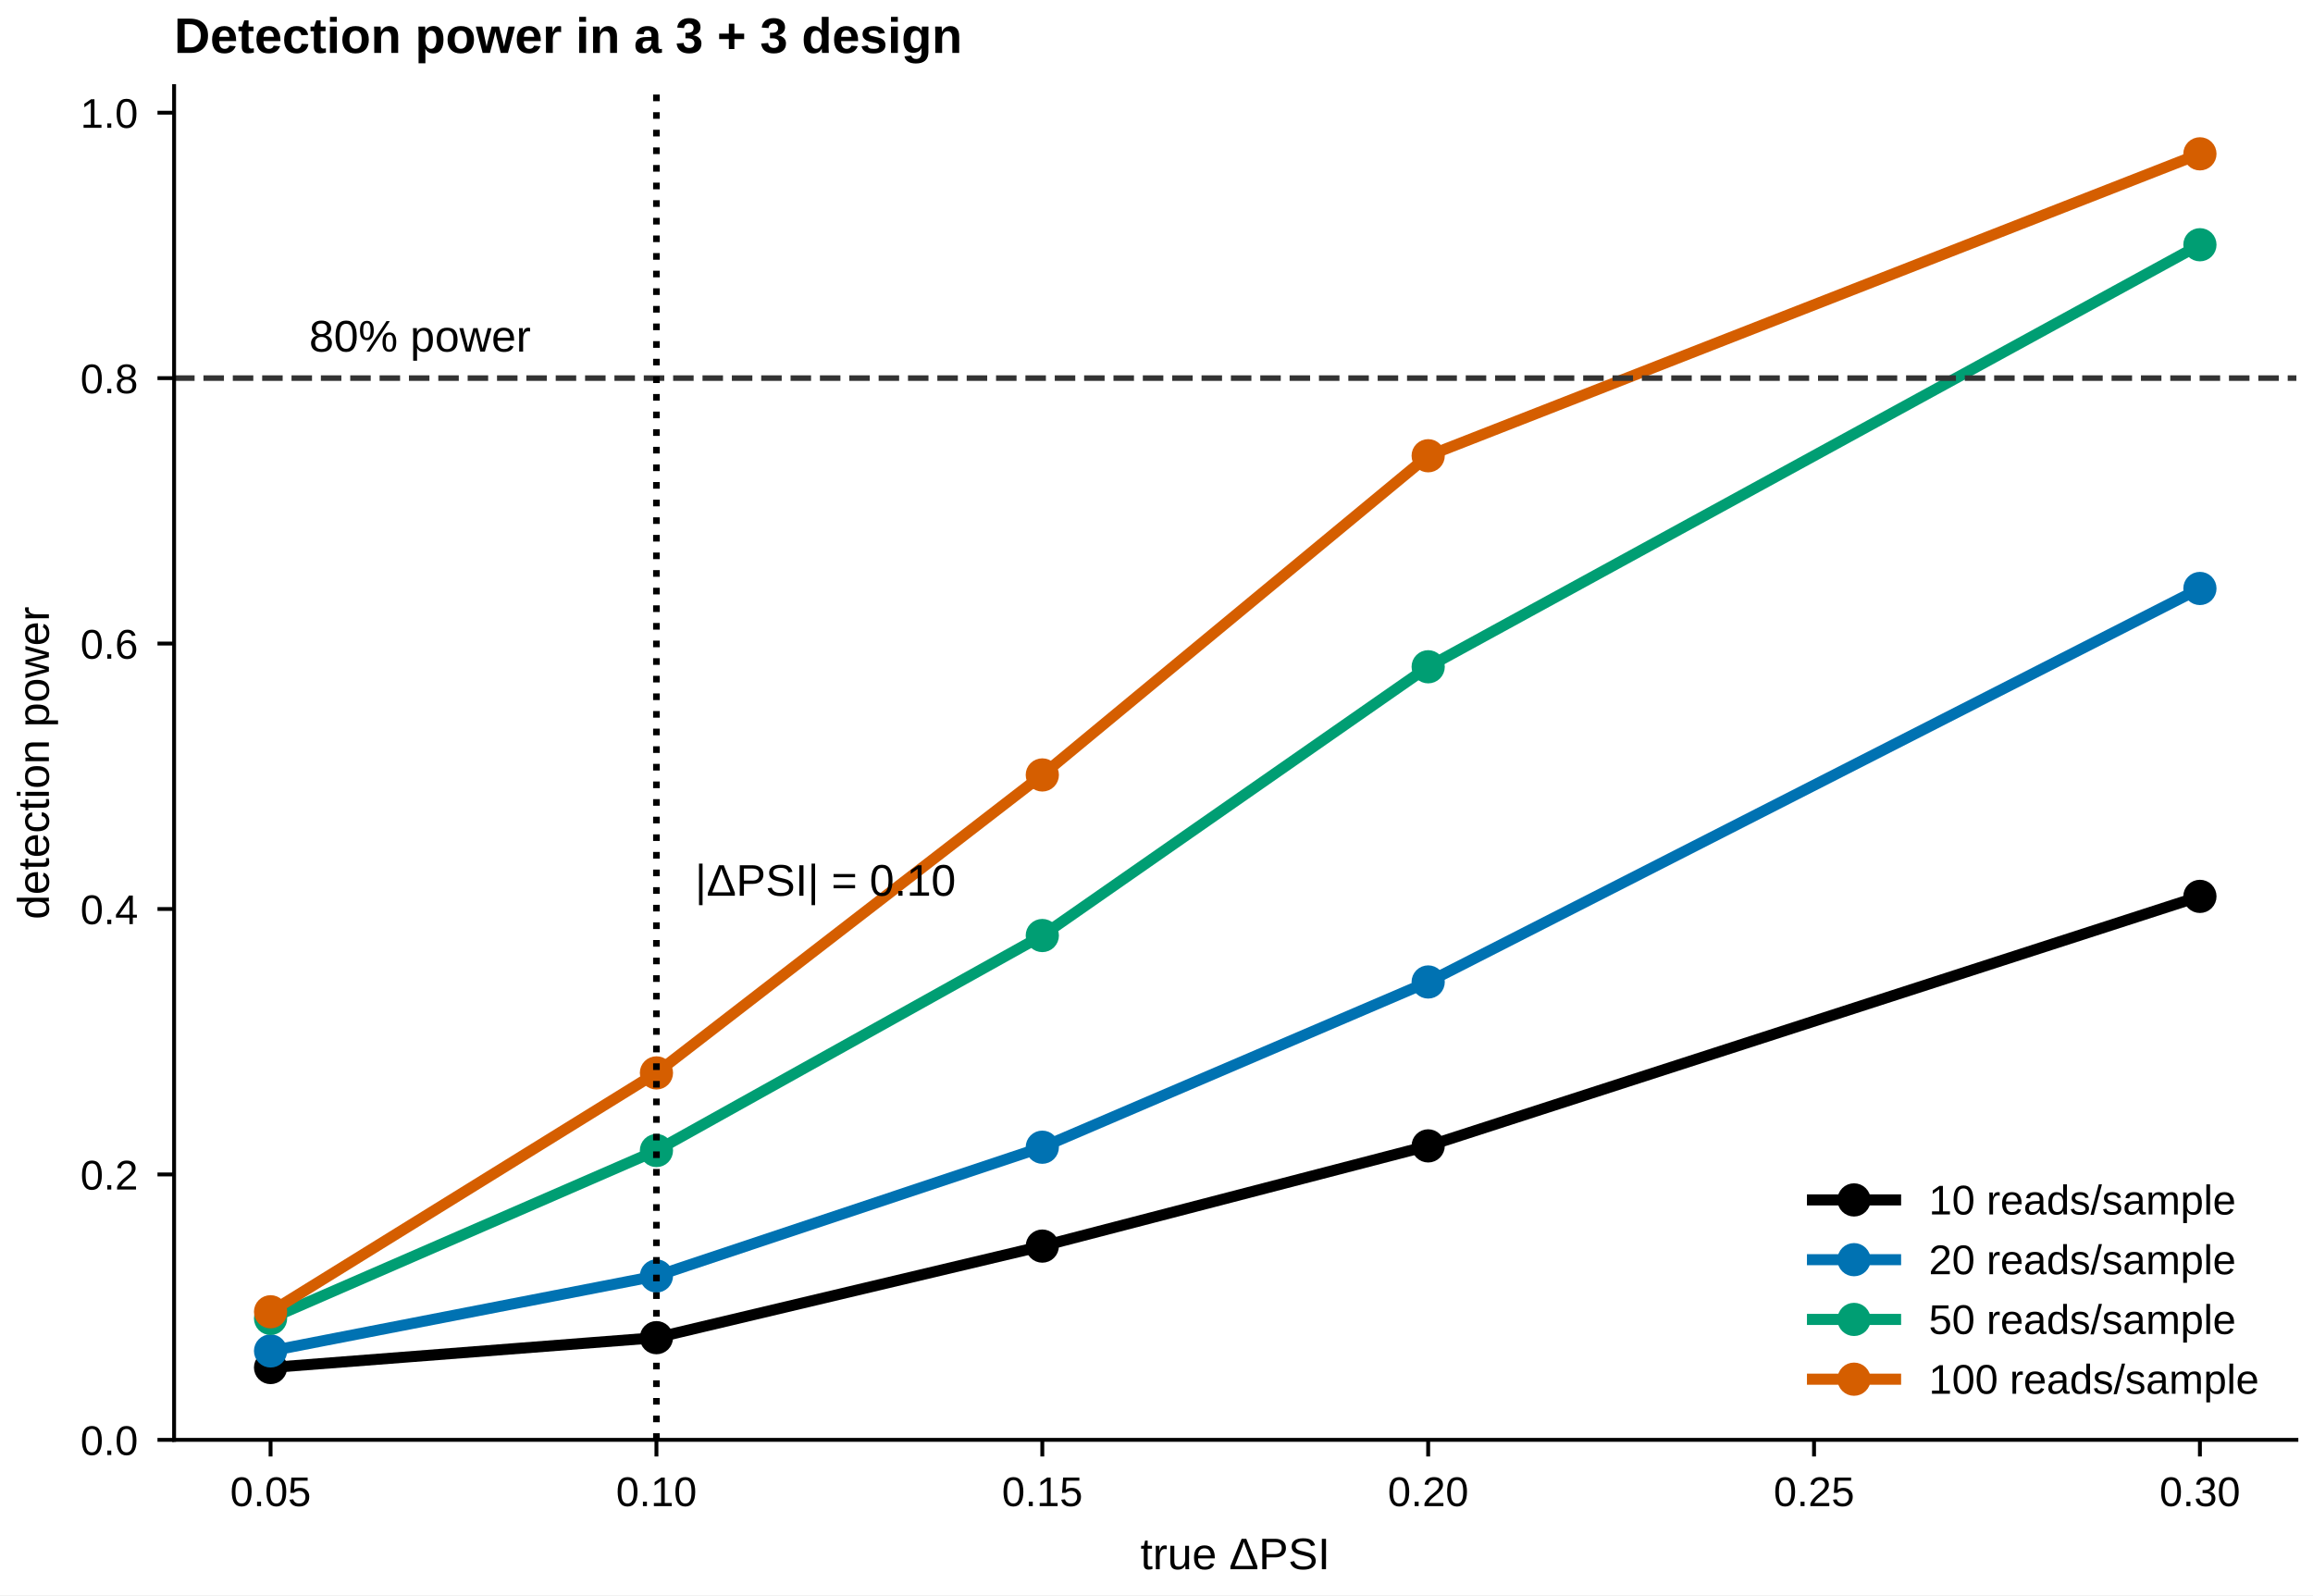
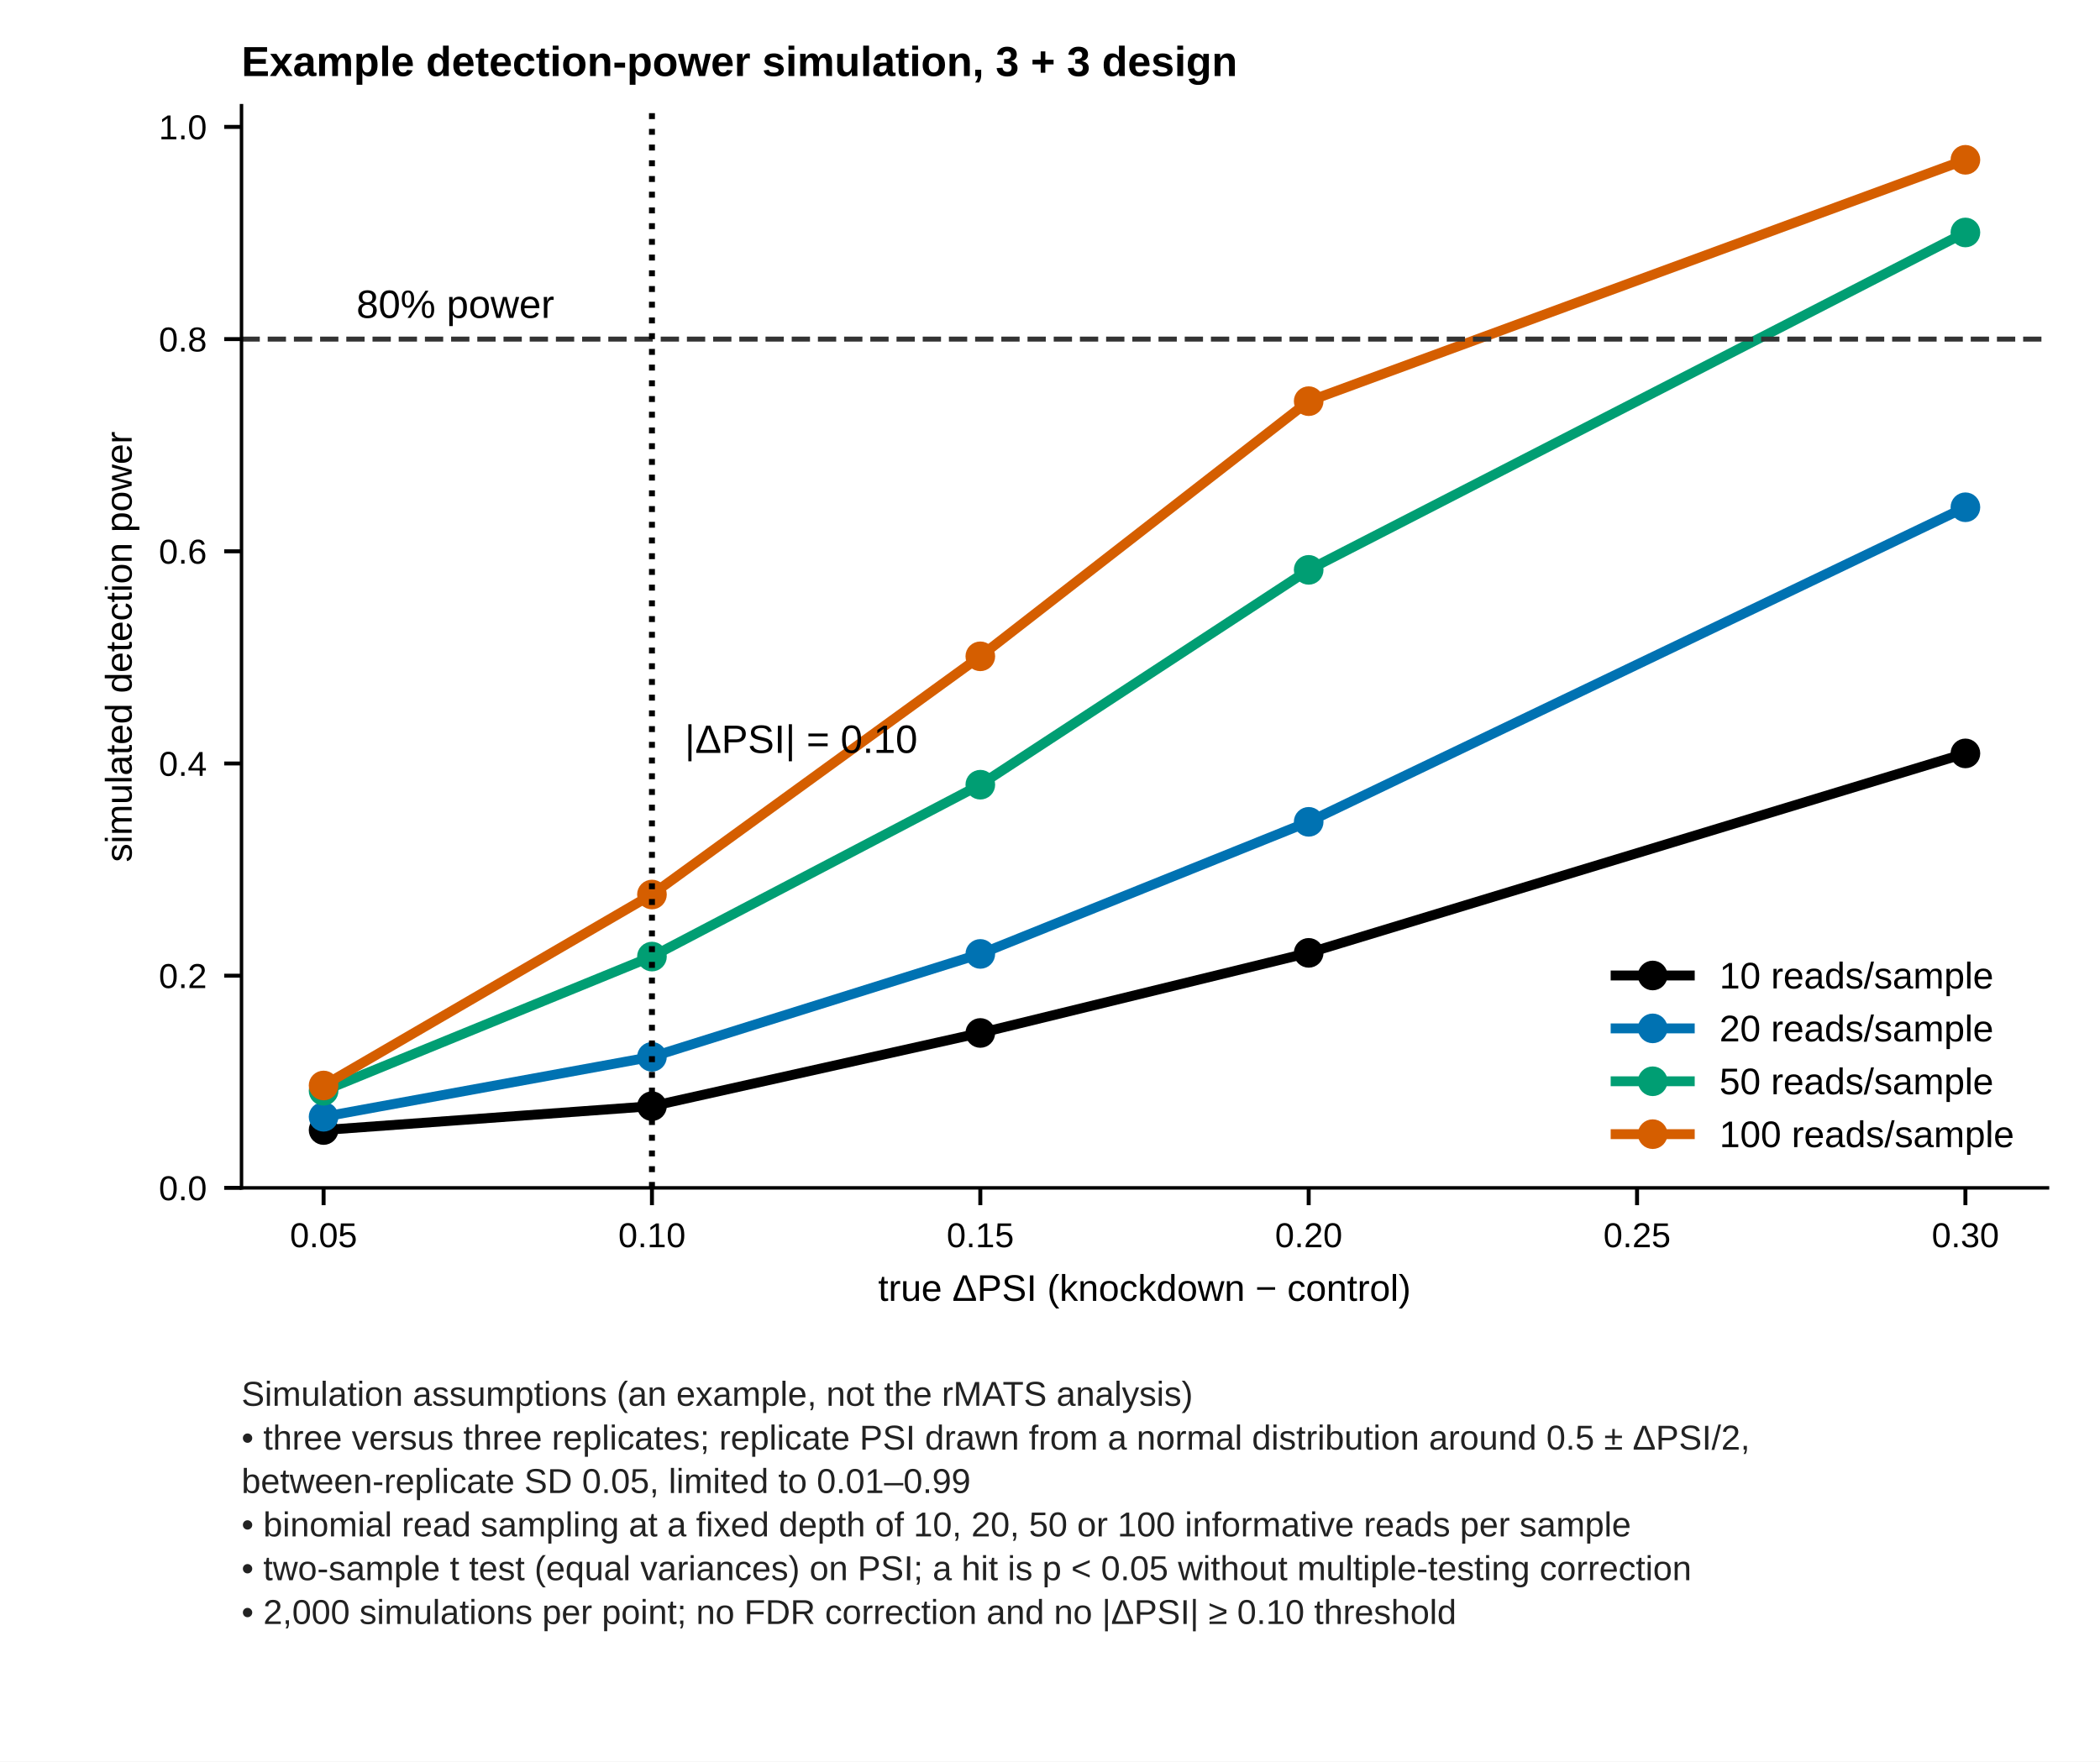
- <svg xmlns="http://www.w3.org/2000/svg" xmlns:xlink="http://www.w3.org/1999/xlink" width="417.6pt" height="288pt" viewBox="0 0 417.6 288" version="1.1">
+ <svg xmlns="http://www.w3.org/2000/svg" xmlns:xlink="http://www.w3.org/1999/xlink" width="424.8pt" height="356.4pt" viewBox="0 0 424.8 356.4" version="1.1">
  <defs>
    <style type="text/css">*{stroke-linejoin: round; stroke-linecap: butt}</style>
  </defs>
  <g id="figure_1">
    <g id="patch_1">
-       <path d="M 0 288  L 417.6 288  L 417.6 0  L 0 0  z " style="fill: #ffffff" />
+       <path d="M 0 356.4 L 424.8 356.4 L 424.8 0 L 0 0 z " style="fill: #ffffff" />
    </g>
    <g id="axes_1">
      <g id="patch_2">
-         <path d="M 31.433 259.953  L 414.6 259.953  L 414.6 15.552  L 31.433 15.552  z " style="fill: #ffffff" />
+         <path d="M 48.852 240.331 L 414.18 240.331 L 414.18 21.384 L 48.852 21.384 z " style="fill: #ffffff" />
      </g>
      <g id="matplotlib.axis_1">
        <g id="xtick_1">
          <g id="line2d_1">
            <defs>
-               <path id="m6b8a5cc3e8" d="M 0 0  L 0 3  " style="stroke: #000000; stroke-width: 0.7" />
+               <path id="m85a19f4aa0" d="M 0 0 L 0 3.5 " style="stroke: #000000; stroke-width: 0.8" />
            </defs>
            <g>
-               <use xlink:href="#m6b8a5cc3e8" x="48.85" y="259.953" style="stroke: #000000; stroke-width: 0.7" />
+               <use xlink:href="#m85a19f4aa0" x="65.458" y="240.331" style="stroke: #000000; stroke-width: 0.8" />
            </g>
          </g>
          <g id="text_1">
-             <text style="font-size: 7.5px; font-family: 'Arial'; text-anchor: middle" x="48.85" y="271.914" transform="rotate(-0 48.84972 271.9136)">0.05</text>
+             <text style="font: 7px 'Arial'; text-anchor: middle" x="65.458" y="252.341" transform="rotate(-0 65.45782 252.3412)">0.05</text>
          </g>
        </g>
        <g id="xtick_2">
          <g id="line2d_2">
            <g>
-               <use xlink:href="#m6b8a5cc3e8" x="118.516" y="259.953" style="stroke: #000000; stroke-width: 0.7" />
+               <use xlink:href="#m85a19f4aa0" x="131.881" y="240.331" style="stroke: #000000; stroke-width: 0.8" />
            </g>
          </g>
          <g id="text_2">
-             <text style="font-size: 7.5px; font-family: 'Arial'; text-anchor: middle" x="118.516" y="271.914" transform="rotate(-0 118.5164 271.9136)">0.10</text>
+             <text style="font: 7px 'Arial'; text-anchor: middle" x="131.881" y="252.341" transform="rotate(-0 131.8811 252.3412)">0.10</text>
          </g>
        </g>
        <g id="xtick_3">
          <g id="line2d_3">
            <g>
-               <use xlink:href="#m6b8a5cc3e8" x="188.183" y="259.953" style="stroke: #000000; stroke-width: 0.7" />
+               <use xlink:href="#m85a19f4aa0" x="198.304" y="240.331" style="stroke: #000000; stroke-width: 0.8" />
            </g>
          </g>
          <g id="text_3">
-             <text style="font-size: 7.5px; font-family: 'Arial'; text-anchor: middle" x="188.183" y="271.914" transform="rotate(-0 188.1831 271.9136)">0.15</text>
+             <text style="font: 7px 'Arial'; text-anchor: middle" x="198.304" y="252.341" transform="rotate(-0 198.3044 252.3412)">0.15</text>
          </g>
        </g>
        <g id="xtick_4">
          <g id="line2d_4">
            <g>
-               <use xlink:href="#m6b8a5cc3e8" x="257.85" y="259.953" style="stroke: #000000; stroke-width: 0.7" />
+               <use xlink:href="#m85a19f4aa0" x="264.728" y="240.331" style="stroke: #000000; stroke-width: 0.8" />
            </g>
          </g>
          <g id="text_4">
-             <text style="font-size: 7.5px; font-family: 'Arial'; text-anchor: middle" x="257.85" y="271.914" transform="rotate(-0 257.8497 271.9136)">0.20</text>
+             <text style="font: 7px 'Arial'; text-anchor: middle" x="264.728" y="252.341" transform="rotate(-0 264.7276 252.3412)">0.20</text>
          </g>
        </g>
        <g id="xtick_5">
          <g id="line2d_5">
            <g>
-               <use xlink:href="#m6b8a5cc3e8" x="327.516" y="259.953" style="stroke: #000000; stroke-width: 0.7" />
+               <use xlink:href="#m85a19f4aa0" x="331.151" y="240.331" style="stroke: #000000; stroke-width: 0.8" />
            </g>
          </g>
          <g id="text_5">
-             <text style="font-size: 7.5px; font-family: 'Arial'; text-anchor: middle" x="327.516" y="271.914" transform="rotate(-0 327.5164 271.9136)">0.25</text>
+             <text style="font: 7px 'Arial'; text-anchor: middle" x="331.151" y="252.341" transform="rotate(-0 331.1509 252.3412)">0.25</text>
          </g>
        </g>
        <g id="xtick_6">
          <g id="line2d_6">
            <g>
-               <use xlink:href="#m6b8a5cc3e8" x="397.183" y="259.953" style="stroke: #000000; stroke-width: 0.7" />
+               <use xlink:href="#m85a19f4aa0" x="397.574" y="240.331" style="stroke: #000000; stroke-width: 0.8" />
            </g>
          </g>
          <g id="text_6">
-             <text style="font-size: 7.5px; font-family: 'Arial'; text-anchor: middle" x="397.183" y="271.914" transform="rotate(-0 397.1831 271.9136)">0.30</text>
+             <text style="font: 7px 'Arial'; text-anchor: middle" x="397.574" y="252.341" transform="rotate(-0 397.5742 252.3412)">0.30</text>
          </g>
        </g>
        <g id="text_7">
-           <text style="font-size: 8px; font-family: 'Arial'; text-anchor: middle" x="223.016" y="283.316" transform="rotate(-0 223.0164 283.3162)">true ΔPSI</text>
+           <text style="font: 7.5px 'Arial'; text-anchor: middle" x="231.516" y="263.192" transform="rotate(-0 231.516 263.1923)">true ΔPSI (knockdown − control)</text>
        </g>
      </g>
      <g id="matplotlib.axis_2">
        <g id="ytick_1">
          <g id="line2d_7">
            <defs>
-               <path id="m5b1fbe8840" d="M 0 0  L -3 0  " style="stroke: #000000; stroke-width: 0.7" />
+               <path id="ma8da226066" d="M 0 0 L -3.5 0 " style="stroke: #000000; stroke-width: 0.8" />
            </defs>
            <g>
-               <use xlink:href="#m5b1fbe8840" x="31.433" y="259.953" style="stroke: #000000; stroke-width: 0.7" />
+               <use xlink:href="#ma8da226066" x="48.852" y="240.331" style="stroke: #000000; stroke-width: 0.8" />
            </g>
          </g>
          <g id="text_8">
-             <text style="font-size: 7.5px; font-family: 'Arial'; text-anchor: end" x="24.933" y="262.683" transform="rotate(-0 24.93305 262.6835)">0.0</text>
+             <text style="font: 7px 'Arial'; text-anchor: end" x="41.852" y="242.836" transform="rotate(-0 41.852 242.836)">0.0</text>
          </g>
        </g>
        <g id="ytick_2">
          <g id="line2d_8">
            <g>
-               <use xlink:href="#m5b1fbe8840" x="31.433" y="212.032" style="stroke: #000000; stroke-width: 0.7" />
+               <use xlink:href="#ma8da226066" x="48.852" y="197.4" style="stroke: #000000; stroke-width: 0.8" />
            </g>
          </g>
          <g id="text_9">
-             <text style="font-size: 7.5px; font-family: 'Arial'; text-anchor: end" x="24.933" y="214.762" transform="rotate(-0 24.93305 214.7617)">0.2</text>
+             <text style="font: 7px 'Arial'; text-anchor: end" x="41.852" y="199.905" transform="rotate(-0 41.852 199.9053)">0.2</text>
          </g>
        </g>
        <g id="ytick_3">
          <g id="line2d_9">
            <g>
-               <use xlink:href="#m5b1fbe8840" x="31.433" y="164.11" style="stroke: #000000; stroke-width: 0.7" />
+               <use xlink:href="#ma8da226066" x="48.852" y="154.469" style="stroke: #000000; stroke-width: 0.8" />
            </g>
          </g>
          <g id="text_10">
-             <text style="font-size: 7.5px; font-family: 'Arial'; text-anchor: end" x="24.933" y="166.84" transform="rotate(-0 24.93305 166.84)">0.4</text>
+             <text style="font: 7px 'Arial'; text-anchor: end" x="41.852" y="156.975" transform="rotate(-0 41.852 156.9745)">0.4</text>
          </g>
        </g>
        <g id="ytick_4">
          <g id="line2d_10">
            <g>
-               <use xlink:href="#m5b1fbe8840" x="31.433" y="116.188" style="stroke: #000000; stroke-width: 0.7" />
+               <use xlink:href="#ma8da226066" x="48.852" y="111.539" style="stroke: #000000; stroke-width: 0.8" />
            </g>
          </g>
          <g id="text_11">
-             <text style="font-size: 7.5px; font-family: 'Arial'; text-anchor: end" x="24.933" y="118.918" transform="rotate(-0 24.93305 118.9182)">0.6</text>
+             <text style="font: 7px 'Arial'; text-anchor: end" x="41.852" y="114.044" transform="rotate(-0 41.852 114.0438)">0.6</text>
          </g>
        </g>
        <g id="ytick_5">
          <g id="line2d_11">
            <g>
-               <use xlink:href="#m5b1fbe8840" x="31.433" y="68.266" style="stroke: #000000; stroke-width: 0.7" />
+               <use xlink:href="#ma8da226066" x="48.852" y="68.608" style="stroke: #000000; stroke-width: 0.8" />
            </g>
          </g>
          <g id="text_12">
-             <text style="font-size: 7.5px; font-family: 'Arial'; text-anchor: end" x="24.933" y="70.997" transform="rotate(-0 24.93305 70.9965)">0.8</text>
+             <text style="font: 7px 'Arial'; text-anchor: end" x="41.852" y="71.113" transform="rotate(-0 41.852 71.11305)">0.8</text>
          </g>
        </g>
        <g id="ytick_6">
          <g id="line2d_12">
            <g>
-               <use xlink:href="#m5b1fbe8840" x="31.433" y="20.345" style="stroke: #000000; stroke-width: 0.7" />
+               <use xlink:href="#ma8da226066" x="48.852" y="25.677" style="stroke: #000000; stroke-width: 0.8" />
            </g>
          </g>
          <g id="text_13">
-             <text style="font-size: 7.5px; font-family: 'Arial'; text-anchor: end" x="24.933" y="23.075" transform="rotate(-0 24.93305 23.07476)">1.0</text>
+             <text style="font: 7px 'Arial'; text-anchor: end" x="41.852" y="28.182" transform="rotate(-0 41.852 28.18231)">1.0</text>
          </g>
        </g>
        <g id="text_14">
-           <text style="font-size: 8px; font-family: 'Arial'; text-anchor: middle" x="8.824" y="137.753" transform="rotate(-90 8.824459 137.7529)">detection power</text>
+           <text style="font: 7.5px 'Arial'; text-anchor: middle" x="26.631" y="130.857" transform="rotate(-90 26.63137 130.8574)">simulated detection power</text>
        </g>
      </g>
      <g id="line2d_13">
-         <path d="M 48.85 246.895  L 118.516 241.504  L 188.183 224.971  L 257.85 206.88  L 397.183 161.834  " clip-path="url(#paee100026a)" style="fill: none; stroke: #000000; stroke-width: 2; stroke-linecap: square" />
-         <defs>
-           <path id="m13b844df39" d="M 0 2.5  C 0.663 2.5 1.299 2.237 1.768 1.768  C 2.237 1.299 2.5 0.663 2.5 0  C 2.5 -0.663 2.237 -1.299 1.768 -1.768  C 1.299 -2.237 0.663 -2.5 0 -2.5  C -0.663 -2.5 -1.299 -2.237 -1.768 -1.768  C -2.237 -1.299 -2.5 -0.663 -2.5 0  C -2.5 0.663 -2.237 1.299 -1.768 1.768  C -1.299 2.237 -0.663 2.5 0 2.5  z " style="stroke: #000000" />
-         </defs>
-         <g clip-path="url(#paee100026a)">
-           <use xlink:href="#m13b844df39" x="48.85" y="246.895" style="stroke: #000000" />
-           <use xlink:href="#m13b844df39" x="118.516" y="241.504" style="stroke: #000000" />
-           <use xlink:href="#m13b844df39" x="188.183" y="224.971" style="stroke: #000000" />
-           <use xlink:href="#m13b844df39" x="257.85" y="206.88" style="stroke: #000000" />
-           <use xlink:href="#m13b844df39" x="397.183" y="161.834" style="stroke: #000000" />
+         <path d="M 65.458 228.632 L 131.881 223.802 L 198.304 208.991 L 264.728 192.785 L 397.574 152.43 " clip-path="url(#p0390098ada)" style="fill: none; stroke: #000000; stroke-width: 2; stroke-linecap: square" />
+         <defs>
+           <path id="m8c5e2bcf56" d="M 0 2.5 C 0.663 2.5 1.299 2.237 1.768 1.768 C 2.237 1.299 2.5 0.663 2.5 0 C 2.5 -0.663 2.237 -1.299 1.768 -1.768 C 1.299 -2.237 0.663 -2.5 0 -2.5 C -0.663 -2.5 -1.299 -2.237 -1.768 -1.768 C -2.237 -1.299 -2.5 -0.663 -2.5 0 C -2.5 0.663 -2.237 1.299 -1.768 1.768 C -1.299 2.237 -0.663 2.5 0 2.5 z " style="stroke: #000000" />
+         </defs>
+         <g clip-path="url(#p0390098ada)">
+           <use xlink:href="#m8c5e2bcf56" x="65.458" y="228.632" style="stroke: #000000" />
+           <use xlink:href="#m8c5e2bcf56" x="131.881" y="223.802" style="stroke: #000000" />
+           <use xlink:href="#m8c5e2bcf56" x="198.304" y="208.991" style="stroke: #000000" />
+           <use xlink:href="#m8c5e2bcf56" x="264.728" y="192.785" style="stroke: #000000" />
+           <use xlink:href="#m8c5e2bcf56" x="397.574" y="152.43" style="stroke: #000000" />
        </g>
      </g>
      <g id="line2d_14">
-         <path d="M 48.85 243.9  L 118.516 230.362  L 188.183 207.12  L 257.85 177.288  L 397.183 106.244  " clip-path="url(#paee100026a)" style="fill: none; stroke: #0072b2; stroke-width: 2; stroke-linecap: square" />
-         <defs>
-           <path id="m5d5bafbc75" d="M 0 2.5  C 0.663 2.5 1.299 2.237 1.768 1.768  C 2.237 1.299 2.5 0.663 2.5 0  C 2.5 -0.663 2.237 -1.299 1.768 -1.768  C 1.299 -2.237 0.663 -2.5 0 -2.5  C -0.663 -2.5 -1.299 -2.237 -1.768 -1.768  C -2.237 -1.299 -2.5 -0.663 -2.5 0  C -2.5 0.663 -2.237 1.299 -1.768 1.768  C -1.299 2.237 -0.663 2.5 0 2.5  z " style="stroke: #0072b2" />
-         </defs>
-         <g clip-path="url(#paee100026a)">
-           <use xlink:href="#m5d5bafbc75" x="48.85" y="243.9" style="fill: #0072b2; stroke: #0072b2" />
-           <use xlink:href="#m5d5bafbc75" x="118.516" y="230.362" style="fill: #0072b2; stroke: #0072b2" />
-           <use xlink:href="#m5d5bafbc75" x="188.183" y="207.12" style="fill: #0072b2; stroke: #0072b2" />
-           <use xlink:href="#m5d5bafbc75" x="257.85" y="177.288" style="fill: #0072b2; stroke: #0072b2" />
-           <use xlink:href="#m5d5bafbc75" x="397.183" y="106.244" style="fill: #0072b2; stroke: #0072b2" />
+         <path d="M 65.458 225.949 L 131.881 213.821 L 198.304 193 L 264.728 166.275 L 397.574 102.63 " clip-path="url(#p0390098ada)" style="fill: none; stroke: #0072b2; stroke-width: 2; stroke-linecap: square" />
+         <defs>
+           <path id="m756fbf7309" d="M 0 2.5 C 0.663 2.5 1.299 2.237 1.768 1.768 C 2.237 1.299 2.5 0.663 2.5 0 C 2.5 -0.663 2.237 -1.299 1.768 -1.768 C 1.299 -2.237 0.663 -2.5 0 -2.5 C -0.663 -2.5 -1.299 -2.237 -1.768 -1.768 C -2.237 -1.299 -2.5 -0.663 -2.5 0 C -2.5 0.663 -2.237 1.299 -1.768 1.768 C -1.299 2.237 -0.663 2.5 0 2.5 z " style="stroke: #0072b2" />
+         </defs>
+         <g clip-path="url(#p0390098ada)">
+           <use xlink:href="#m756fbf7309" x="65.458" y="225.949" style="fill: #0072b2; stroke: #0072b2" />
+           <use xlink:href="#m756fbf7309" x="131.881" y="213.821" style="fill: #0072b2; stroke: #0072b2" />
+           <use xlink:href="#m756fbf7309" x="198.304" y="193" style="fill: #0072b2; stroke: #0072b2" />
+           <use xlink:href="#m756fbf7309" x="264.728" y="166.275" style="fill: #0072b2; stroke: #0072b2" />
+           <use xlink:href="#m756fbf7309" x="397.574" y="102.63" style="fill: #0072b2; stroke: #0072b2" />
        </g>
      </g>
      <g id="line2d_15">
-         <path d="M 48.85 238.029  L 118.516 207.719  L 188.183 168.902  L 257.85 120.381  L 397.183 44.186  " clip-path="url(#paee100026a)" style="fill: none; stroke: #009e73; stroke-width: 2; stroke-linecap: square" />
-         <defs>
-           <path id="m0442ea1dac" d="M 0 2.5  C 0.663 2.5 1.299 2.237 1.768 1.768  C 2.237 1.299 2.5 0.663 2.5 0  C 2.5 -0.663 2.237 -1.299 1.768 -1.768  C 1.299 -2.237 0.663 -2.5 0 -2.5  C -0.663 -2.5 -1.299 -2.237 -1.768 -1.768  C -2.237 -1.299 -2.5 -0.663 -2.5 0  C -2.5 0.663 -2.237 1.299 -1.768 1.768  C -1.299 2.237 -0.663 2.5 0 2.5  z " style="stroke: #009e73" />
-         </defs>
-         <g clip-path="url(#paee100026a)">
-           <use xlink:href="#m0442ea1dac" x="48.85" y="238.029" style="fill: #009e73; stroke: #009e73" />
-           <use xlink:href="#m0442ea1dac" x="118.516" y="207.719" style="fill: #009e73; stroke: #009e73" />
-           <use xlink:href="#m0442ea1dac" x="188.183" y="168.902" style="fill: #009e73; stroke: #009e73" />
-           <use xlink:href="#m0442ea1dac" x="257.85" y="120.381" style="fill: #009e73; stroke: #009e73" />
-           <use xlink:href="#m0442ea1dac" x="397.183" y="44.186" style="fill: #009e73; stroke: #009e73" />
+         <path d="M 65.458 220.69 L 131.881 193.536 L 198.304 158.762 L 264.728 115.295 L 397.574 47.035 " clip-path="url(#p0390098ada)" style="fill: none; stroke: #009e73; stroke-width: 2; stroke-linecap: square" />
+         <defs>
+           <path id="m07cde7d74d" d="M 0 2.5 C 0.663 2.5 1.299 2.237 1.768 1.768 C 2.237 1.299 2.5 0.663 2.5 0 C 2.5 -0.663 2.237 -1.299 1.768 -1.768 C 1.299 -2.237 0.663 -2.5 0 -2.5 C -0.663 -2.5 -1.299 -2.237 -1.768 -1.768 C -2.237 -1.299 -2.5 -0.663 -2.5 0 C -2.5 0.663 -2.237 1.299 -1.768 1.768 C -1.299 2.237 -0.663 2.5 0 2.5 z " style="stroke: #009e73" />
+         </defs>
+         <g clip-path="url(#p0390098ada)">
+           <use xlink:href="#m07cde7d74d" x="65.458" y="220.69" style="fill: #009e73; stroke: #009e73" />
+           <use xlink:href="#m07cde7d74d" x="131.881" y="193.536" style="fill: #009e73; stroke: #009e73" />
+           <use xlink:href="#m07cde7d74d" x="198.304" y="158.762" style="fill: #009e73; stroke: #009e73" />
+           <use xlink:href="#m07cde7d74d" x="264.728" y="115.295" style="fill: #009e73; stroke: #009e73" />
+           <use xlink:href="#m07cde7d74d" x="397.574" y="47.035" style="fill: #009e73; stroke: #009e73" />
        </g>
      </g>
      <g id="line2d_16">
-         <path d="M 48.85 236.831  L 118.516 193.702  L 188.183 139.909  L 257.85 82.284  L 397.183 27.773  " clip-path="url(#paee100026a)" style="fill: none; stroke: #d55e00; stroke-width: 2; stroke-linecap: square" />
-         <defs>
-           <path id="m43fcdcbb07" d="M 0 2.5  C 0.663 2.5 1.299 2.237 1.768 1.768  C 2.237 1.299 2.5 0.663 2.5 0  C 2.5 -0.663 2.237 -1.299 1.768 -1.768  C 1.299 -2.237 0.663 -2.5 0 -2.5  C -0.663 -2.5 -1.299 -2.237 -1.768 -1.768  C -2.237 -1.299 -2.5 -0.663 -2.5 0  C -2.5 0.663 -2.237 1.299 -1.768 1.768  C -1.299 2.237 -0.663 2.5 0 2.5  z " style="stroke: #d55e00" />
-         </defs>
-         <g clip-path="url(#paee100026a)">
-           <use xlink:href="#m43fcdcbb07" x="48.85" y="236.831" style="fill: #d55e00; stroke: #d55e00" />
-           <use xlink:href="#m43fcdcbb07" x="118.516" y="193.702" style="fill: #d55e00; stroke: #d55e00" />
-           <use xlink:href="#m43fcdcbb07" x="188.183" y="139.909" style="fill: #d55e00; stroke: #d55e00" />
-           <use xlink:href="#m43fcdcbb07" x="257.85" y="82.284" style="fill: #d55e00; stroke: #d55e00" />
-           <use xlink:href="#m43fcdcbb07" x="397.183" y="27.773" style="fill: #d55e00; stroke: #d55e00" />
+         <path d="M 65.458 219.617 L 131.881 180.979 L 198.304 132.789 L 264.728 81.165 L 397.574 32.331 " clip-path="url(#p0390098ada)" style="fill: none; stroke: #d55e00; stroke-width: 2; stroke-linecap: square" />
+         <defs>
+           <path id="m1d7c7348bf" d="M 0 2.5 C 0.663 2.5 1.299 2.237 1.768 1.768 C 2.237 1.299 2.5 0.663 2.5 0 C 2.5 -0.663 2.237 -1.299 1.768 -1.768 C 1.299 -2.237 0.663 -2.5 0 -2.5 C -0.663 -2.5 -1.299 -2.237 -1.768 -1.768 C -2.237 -1.299 -2.5 -0.663 -2.5 0 C -2.5 0.663 -2.237 1.299 -1.768 1.768 C -1.299 2.237 -0.663 2.5 0 2.5 z " style="stroke: #d55e00" />
+         </defs>
+         <g clip-path="url(#p0390098ada)">
+           <use xlink:href="#m1d7c7348bf" x="65.458" y="219.617" style="fill: #d55e00; stroke: #d55e00" />
+           <use xlink:href="#m1d7c7348bf" x="131.881" y="180.979" style="fill: #d55e00; stroke: #d55e00" />
+           <use xlink:href="#m1d7c7348bf" x="198.304" y="132.789" style="fill: #d55e00; stroke: #d55e00" />
+           <use xlink:href="#m1d7c7348bf" x="264.728" y="81.165" style="fill: #d55e00; stroke: #d55e00" />
+           <use xlink:href="#m1d7c7348bf" x="397.574" y="32.331" style="fill: #d55e00; stroke: #d55e00" />
        </g>
      </g>
      <g id="line2d_17">
-         <path d="M 31.433 68.266  L 414.6 68.266  " clip-path="url(#paee100026a)" style="fill: none; stroke-dasharray: 3.7,1.6; stroke-dashoffset: 0; stroke: #333333" />
+         <path d="M 48.852 68.608 L 414.18 68.608 " clip-path="url(#p0390098ada)" style="fill: none; stroke-dasharray: 3.7,1.6; stroke-dashoffset: 0; stroke: #333333" />
      </g>
      <g id="line2d_18">
-         <path d="M 118.516 259.953  L 118.516 15.552  " clip-path="url(#paee100026a)" style="fill: none; stroke-dasharray: 1.2,1.98; stroke-dashoffset: 0; stroke: #000000; stroke-width: 1.2" />
+         <path d="M 131.881 240.331 L 131.881 21.384 " clip-path="url(#p0390098ada)" style="fill: none; stroke-dasharray: 1.2,1.98; stroke-dashoffset: 0; stroke: #000000; stroke-width: 1.2" />
      </g>
      <g id="patch_3">
-         <path d="M 31.433 259.953  L 31.433 15.552  " style="fill: none; stroke: #000000; stroke-width: 0.7; stroke-linejoin: miter; stroke-linecap: square" />
+         <path d="M 48.852 240.331 L 48.852 21.384 " style="fill: none; stroke: #000000; stroke-width: 0.7; stroke-linejoin: miter; stroke-linecap: square" />
      </g>
      <g id="patch_4">
-         <path d="M 31.433 259.953  L 414.6 259.953  " style="fill: none; stroke: #000000; stroke-width: 0.7; stroke-linejoin: miter; stroke-linecap: square" />
+         <path d="M 48.852 240.331 L 414.18 240.331 " style="fill: none; stroke: #000000; stroke-width: 0.7; stroke-linejoin: miter; stroke-linecap: square" />
      </g>
      <g id="text_15">
-         <text style="font-size: 8px; font-family: 'Arial'; text-anchor: start" x="55.816" y="63.474" transform="rotate(-0 55.81639 63.47423)">80% power</text>
+         <text style="font: 8px 'Arial'; text-anchor: start" x="72.1" y="64.315" transform="rotate(-0 72.10014 64.31474)">80% power</text>
      </g>
      <g id="text_16">
-         <text style="font-size: 8px; font-family: 'Arial'; text-anchor: start" x="125.483" y="161.714" transform="rotate(-0 125.4831 161.7138)">|ΔPSI| = 0.10</text>
+         <text style="font: 8px 'Arial'; text-anchor: start" x="138.523" y="152.323" transform="rotate(-0 138.5234 152.3228)">|ΔPSI| = 0.10</text>
      </g>
      <g id="text_17">
-         <text style="font-weight: 700; font-size: 9px; font-family: 'Arial'; text-anchor: start" x="31.433" y="9.552" transform="rotate(-0 31.43305 9.552486)">Detection power in a 3 + 3 design</text>
+         <text style="font: 700 8.5px 'Arial'; text-anchor: start" x="48.852" y="15.384" transform="rotate(-0 48.852 15.384)">Example detection-power simulation, 3 + 3 design</text>
      </g>
      <g id="legend_1">
        <g id="line2d_19">
-           <path d="M 327.235 216.634  L 334.735 216.634  L 342.235 216.634  " style="fill: none; stroke: #000000; stroke-width: 2; stroke-linecap: square" />
-           <g>
-             <use xlink:href="#m13b844df39" x="334.735" y="216.634" style="stroke: #000000" />
+           <path d="M 326.816 197.364 L 334.316 197.364 L 341.816 197.364 " style="fill: none; stroke: #000000; stroke-width: 2; stroke-linecap: square" />
+           <g>
+             <use xlink:href="#m8c5e2bcf56" x="334.316" y="197.364" style="stroke: #000000" />
          </g>
        </g>
        <g id="text_18">
-           <text style="font-size: 7.5px; font-family: 'Arial'; text-anchor: start" x="348.235" y="219.259" transform="rotate(-0 348.2353 219.2593)">10 reads/sample</text>
+           <text style="font: 7.5px 'Arial'; text-anchor: start" x="347.816" y="199.989" transform="rotate(-0 347.8155 199.989)">10 reads/sample</text>
        </g>
        <g id="line2d_20">
-           <path d="M 327.235 227.423  L 334.735 227.423  L 342.235 227.423  " style="fill: none; stroke: #0072b2; stroke-width: 2; stroke-linecap: square" />
-           <g>
-             <use xlink:href="#m5d5bafbc75" x="334.735" y="227.423" style="fill: #0072b2; stroke: #0072b2" />
+           <path d="M 326.816 208.064 L 334.316 208.064 L 341.816 208.064 " style="fill: none; stroke: #0072b2; stroke-width: 2; stroke-linecap: square" />
+           <g>
+             <use xlink:href="#m756fbf7309" x="334.316" y="208.064" style="fill: #0072b2; stroke: #0072b2" />
          </g>
        </g>
        <g id="text_19">
-           <text style="font-size: 7.5px; font-family: 'Arial'; text-anchor: start" x="348.235" y="230.048" transform="rotate(-0 348.2353 230.0479)">20 reads/sample</text>
+           <text style="font: 7.5px 'Arial'; text-anchor: start" x="347.816" y="210.689" transform="rotate(-0 347.8155 210.6894)">20 reads/sample</text>
        </g>
        <g id="line2d_21">
-           <path d="M 327.235 238.211  L 334.735 238.211  L 342.235 238.211  " style="fill: none; stroke: #009e73; stroke-width: 2; stroke-linecap: square" />
-           <g>
-             <use xlink:href="#m0442ea1dac" x="334.735" y="238.211" style="fill: #009e73; stroke: #009e73" />
+           <path d="M 326.816 218.765 L 334.316 218.765 L 341.816 218.765 " style="fill: none; stroke: #009e73; stroke-width: 2; stroke-linecap: square" />
+           <g>
+             <use xlink:href="#m07cde7d74d" x="334.316" y="218.765" style="fill: #009e73; stroke: #009e73" />
          </g>
        </g>
        <g id="text_20">
-           <text style="font-size: 7.5px; font-family: 'Arial'; text-anchor: start" x="348.235" y="240.836" transform="rotate(-0 348.2353 240.8364)">50 reads/sample</text>
+           <text style="font: 7.5px 'Arial'; text-anchor: start" x="347.816" y="221.39" transform="rotate(-0 347.8155 221.3898)">50 reads/sample</text>
        </g>
        <g id="line2d_22">
-           <path d="M 327.235 249  L 334.735 249  L 342.235 249  " style="fill: none; stroke: #d55e00; stroke-width: 2; stroke-linecap: square" />
-           <g>
-             <use xlink:href="#m43fcdcbb07" x="334.735" y="249" style="fill: #d55e00; stroke: #d55e00" />
+           <path d="M 326.816 229.465 L 334.316 229.465 L 341.816 229.465 " style="fill: none; stroke: #d55e00; stroke-width: 2; stroke-linecap: square" />
+           <g>
+             <use xlink:href="#m1d7c7348bf" x="334.316" y="229.465" style="fill: #d55e00; stroke: #d55e00" />
          </g>
        </g>
        <g id="text_21">
-           <text style="font-size: 7.5px; font-family: 'Arial'; text-anchor: start" x="348.235" y="251.625" transform="rotate(-0 348.2353 251.625)">100 reads/sample</text>
-         </g>
+           <text style="font: 7.5px 'Arial'; text-anchor: start" x="347.816" y="232.09" transform="rotate(-0 347.8155 232.0901)">100 reads/sample</text>
+         </g>
+       </g>
+     </g>
+     <g id="axes_2">
+       <g id="text_22">
+         <text style="fill: #222222; font: 7px 'Arial'" transform="translate(48.852 284.4264)">Simulation assumptions (an example, not the rMATS analysis)</text>
+         <text style="fill: #222222; font: 7px 'Arial'" transform="translate(48.852 293.2886)">• three versus three replicates; replicate PSI drawn from a normal distribution around 0.5 ± ΔPSI/2,</text>
+         <text style="fill: #222222; font: 7px 'Arial'" transform="translate(48.852 302.0687)">   between-replicate SD 0.05, limited to 0.01–0.99</text>
+         <text style="fill: #222222; font: 7px 'Arial'" transform="translate(48.852 310.8489)">• binomial read sampling at a fixed depth of 10, 20, 50 or 100 informative reads per sample</text>
+         <text style="fill: #222222; font: 7px 'Arial'" transform="translate(48.852 319.711)">• two-sample t test (equal variances) on PSI; a hit is p &lt; 0.05 without multiple-testing correction</text>
+         <text style="fill: #222222; font: 7px 'Arial'" transform="translate(48.852 328.5732)">• 2,000 simulations per point; no FDR correction and no |ΔPSI| ≥ 0.10 threshold</text>
      </g>
    </g>
  </g>
  <defs>
-     <clipPath id="paee100026a">
-       <rect x="31.433" y="15.552" width="383.167" height="244.401" />
+     <clipPath id="p0390098ada">
+       <rect x="48.852" y="21.384" width="365.328" height="218.947" />
    </clipPath>
  </defs>
</svg>
